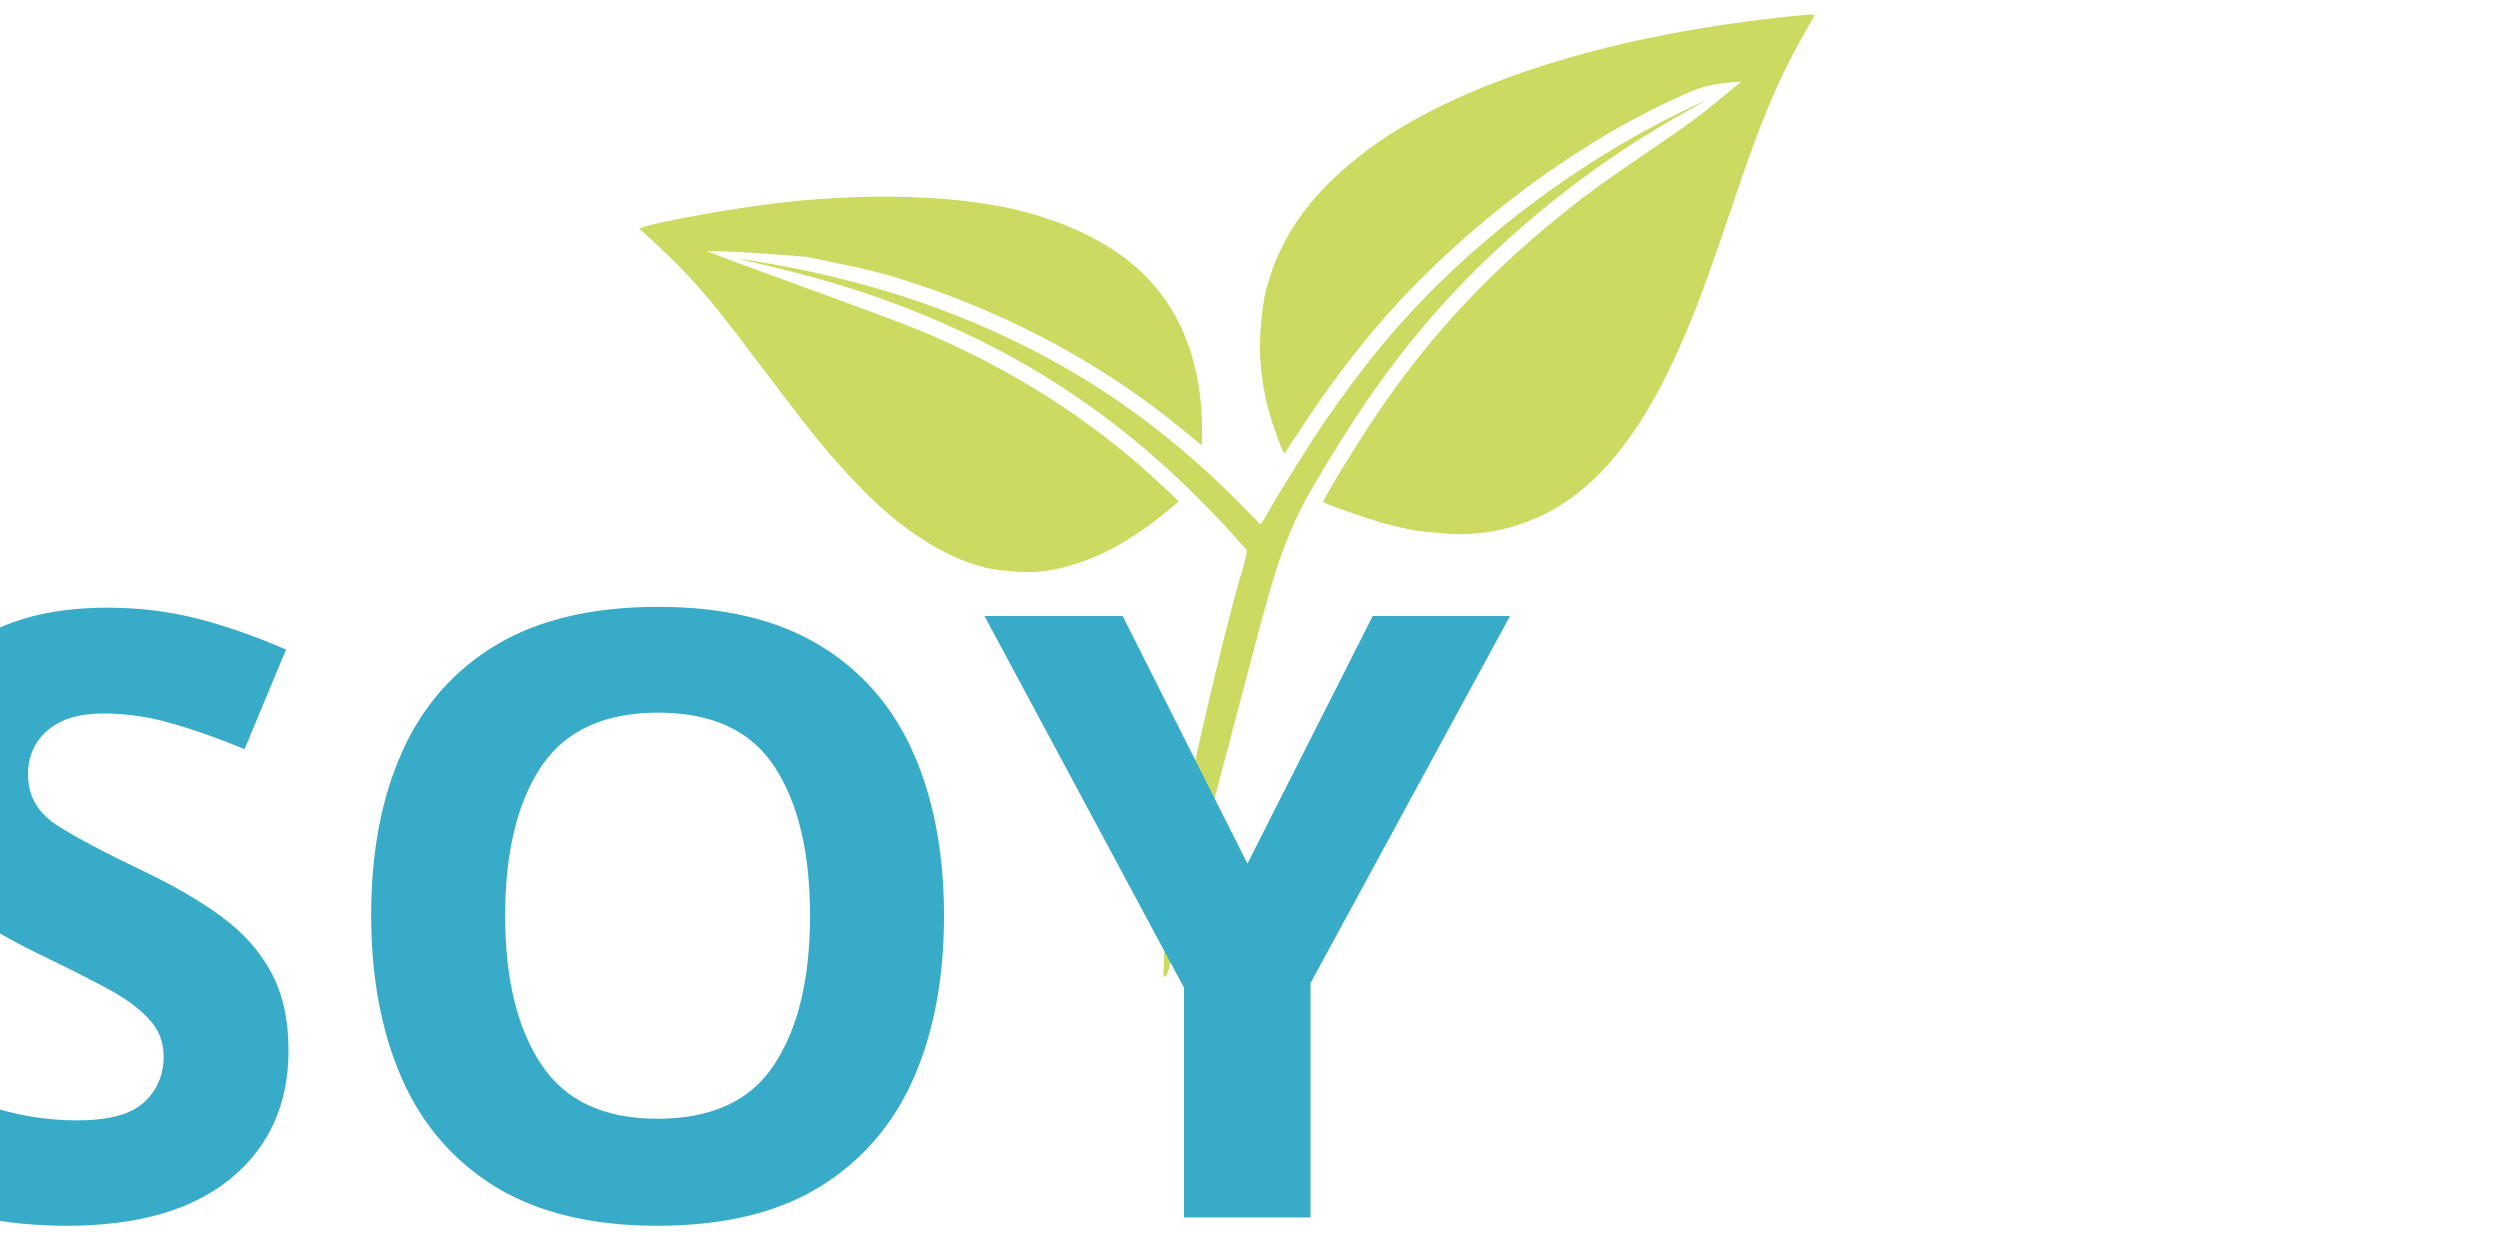
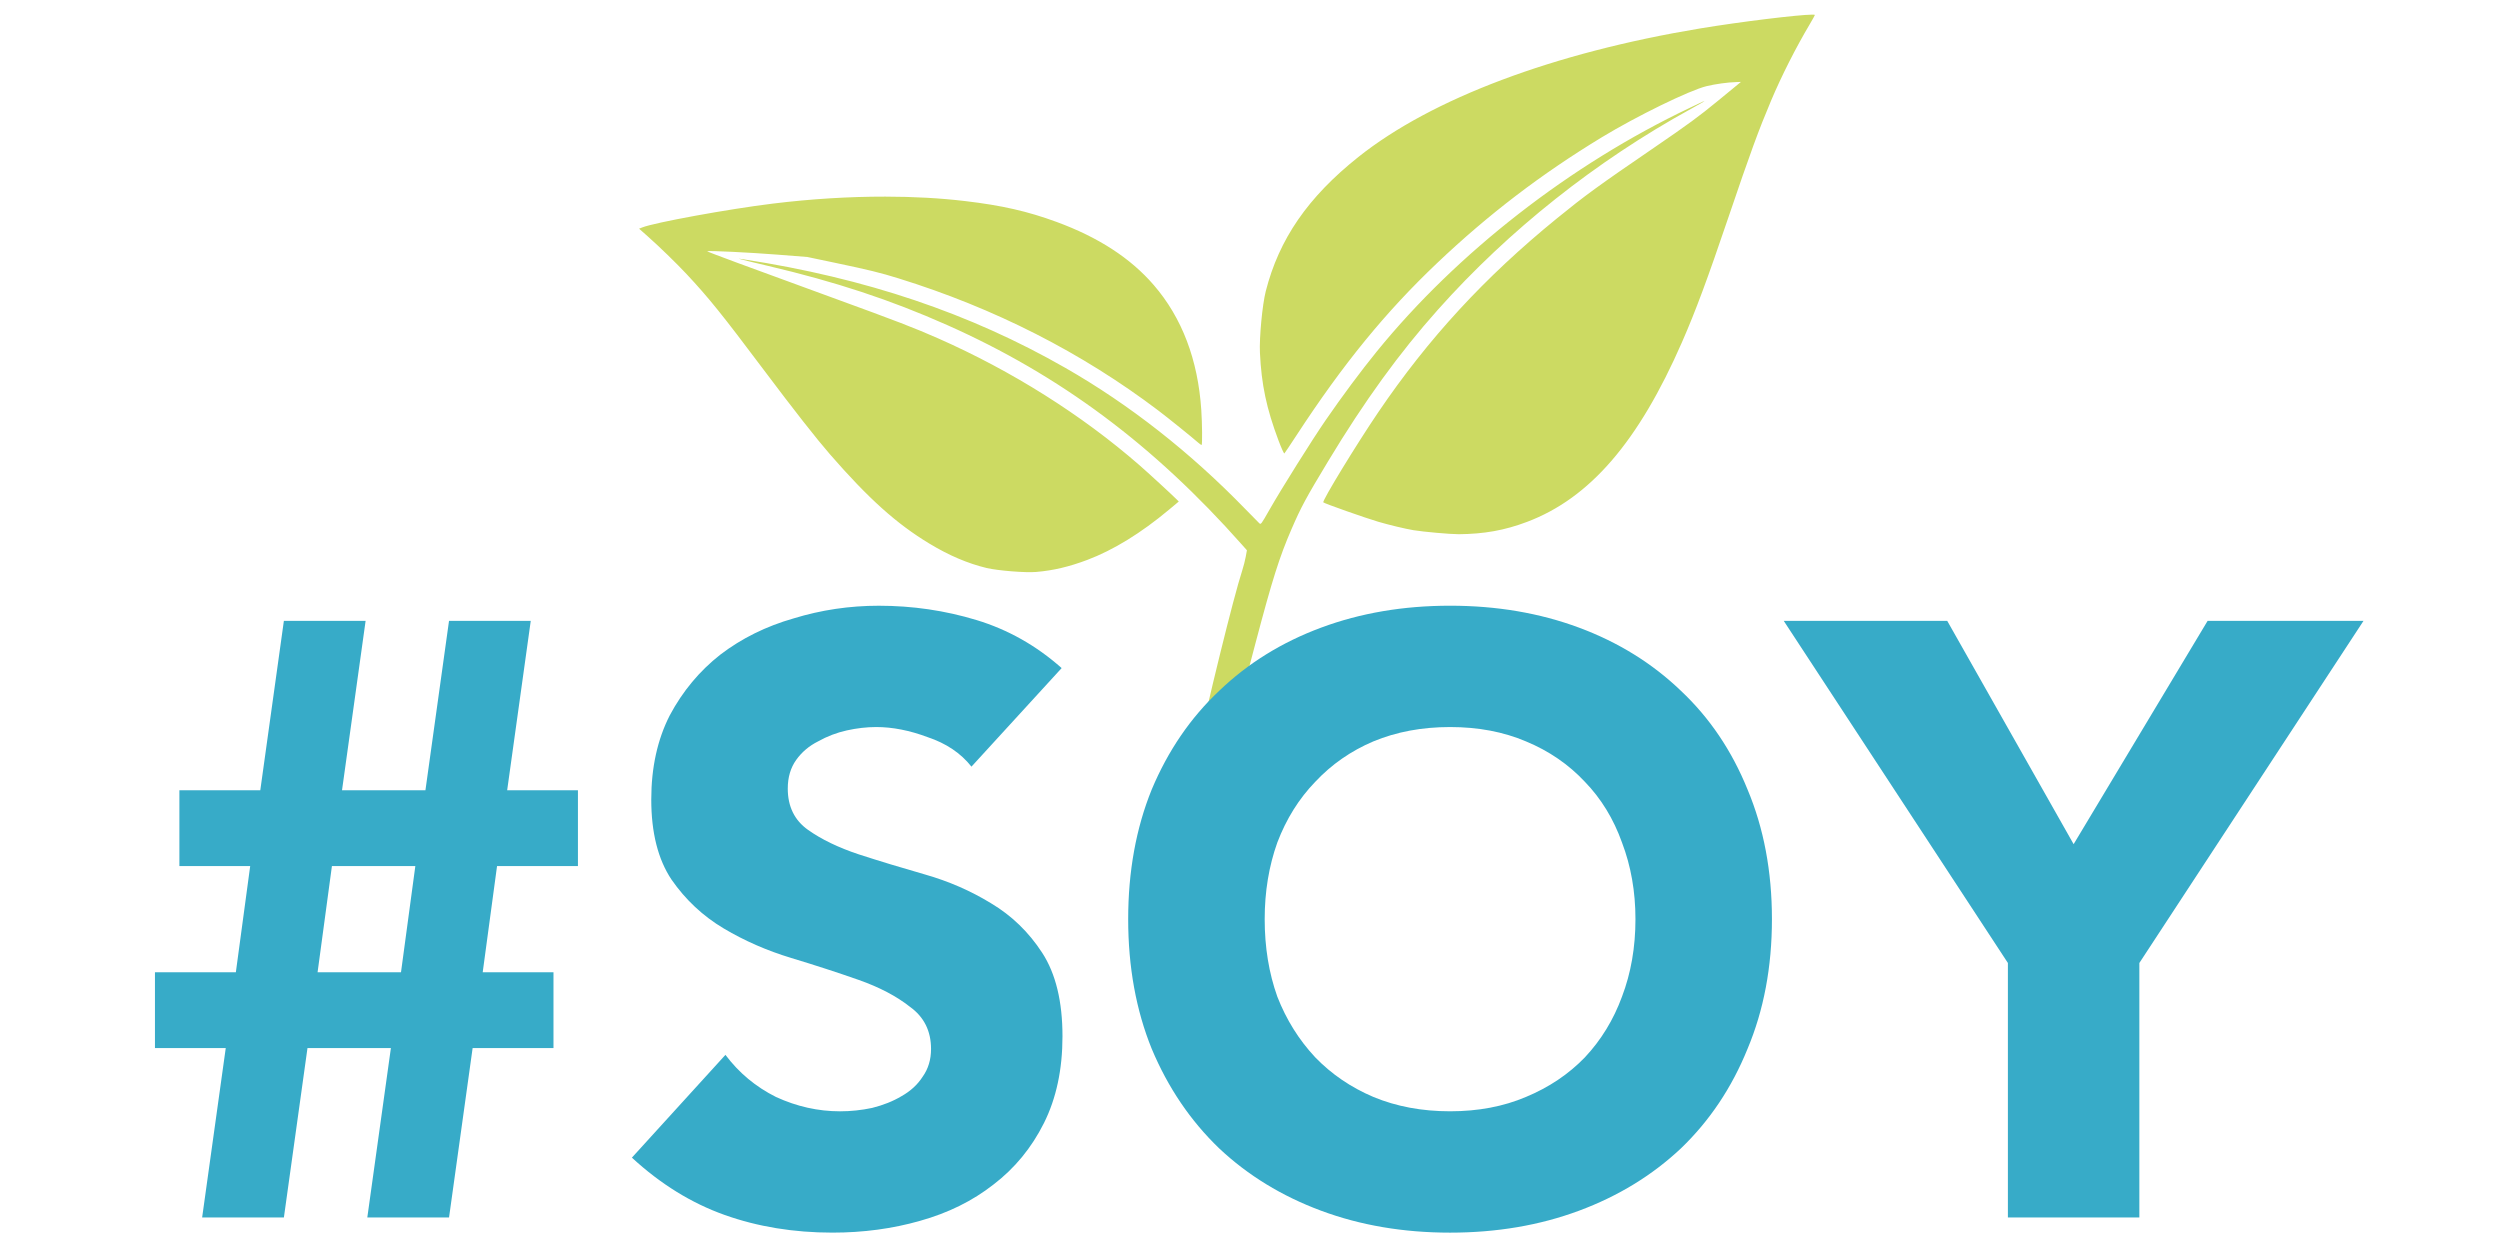
<svg xmlns="http://www.w3.org/2000/svg" width="120mm" height="60mm" viewBox="0 0 120 60" version="1.1" id="svg21557">
  <defs id="defs21554" />
  <g id="layer1">
-     <g id="g24347" transform="matrix(1.274311,0,0,1.274311,-0.6917657,-0.8672179)">
-       <path id="path22784" style="fill:#ccda62;fill-opacity:1;stroke-width:0.032" d="m 68.792,1.232 c -0.513,0.003 -2.682,0.266 -4.214,0.52 -5.522,0.917 -10.107,2.642 -12.869,4.841 -1.901,1.514 -2.989,3.092 -3.49,5.062 -0.129,0.507 -0.245,1.74 -0.218,2.312 0.056,1.202 0.246,2.098 0.699,3.302 0.107,0.284 0.206,0.505 0.222,0.491 0.015,-0.014 0.221,-0.32 0.456,-0.681 1.754,-2.685 3.356,-4.648 5.301,-6.493 1.931,-1.832 3.919,-3.349 6.203,-4.737 1.315,-0.798 3.296,-1.766 3.938,-1.923 0.335,-0.082 0.806,-0.147 1.12,-0.155 l 0.179,-0.006 -0.862,0.708 c -0.726,0.597 -1.105,0.876 -2.421,1.775 -2.091,1.43 -2.584,1.789 -3.652,2.659 -2.718,2.214 -4.837,4.515 -6.731,7.305 -0.822,1.211 -2.116,3.334 -2.067,3.389 0.038,0.042 1.59,0.59 2.068,0.731 0.411,0.121 1.023,0.267 1.327,0.317 0.368,0.061 1.401,0.153 1.686,0.151 l -5.49e-4,0.002 c 0.98,-0.008 1.74,-0.144 2.588,-0.464 2.371,-0.893 4.202,-3.017 5.844,-6.777 0.519,-1.188 0.943,-2.33 1.752,-4.715 0.817,-2.409 1.131,-3.266 1.601,-4.377 0.395,-0.935 0.925,-1.983 1.455,-2.875 0.105,-0.176 0.192,-0.333 0.194,-0.349 0.001,-0.011 -0.038,-0.015 -0.112,-0.015 z m -4.046,3.251 c -0.001,-0.003 -0.025,0.007 -0.075,0.031 -0.047,0.022 -0.261,0.125 -0.475,0.227 -4.507,2.141 -8.764,5.455 -11.794,9.18 -0.6,0.738 -1.301,1.68 -1.933,2.599 -0.508,0.739 -1.655,2.567 -2.103,3.353 -0.327,0.573 -0.328,0.574 -0.392,0.513 -0.036,-0.033 -0.27,-0.271 -0.52,-0.529 -2.083,-2.146 -4.365,-3.936 -6.781,-5.32 -3.592,-2.057 -7.514,-3.379 -12.128,-4.09 -0.208,-0.032 -0.213,-0.031 -0.065,0.008 0.087,0.022 0.528,0.132 0.982,0.237 2.572,0.605 4.624,1.282 6.754,2.229 4.261,1.894 7.779,4.515 11.112,8.278 l 0.185,0.209 -0.045,0.245 c -0.024,0.135 -0.083,0.366 -0.131,0.513 -0.333,1.023 -1.285,4.889 -1.823,7.408 -0.643,3.006 -1.087,5.915 -1.138,7.449 -0.013,0.398 -0.009,0.445 0.043,0.45 0.046,0.007 0.074,-0.04 0.128,-0.206 v -6.02e-4 c 0.077,-0.235 1.128,-4.168 2.273,-8.507 0.406,-1.538 0.866,-3.281 1.022,-3.872 0.625,-2.369 0.896,-3.226 1.352,-4.278 0.363,-0.837 0.55,-1.183 1.379,-2.557 1.371,-2.271 2.678,-4.075 4.139,-5.713 2.667,-2.99 5.945,-5.591 9.529,-7.56 0.308,-0.169 0.509,-0.288 0.506,-0.296 z M 33.888,8.087 c -1.363,-0.001 -2.803,0.087 -4.236,0.263 -1.675,0.206 -4.455,0.713 -4.918,0.897 l -0.118,0.047 0.324,0.286 c 0.436,0.386 1.086,1.018 1.462,1.421 0.842,0.901 1.34,1.52 2.912,3.614 1.123,1.496 1.985,2.595 2.489,3.174 1.46,1.677 2.501,2.612 3.746,3.366 0.74,0.448 1.446,0.749 2.157,0.919 0.429,0.101 1.459,0.184 1.882,0.148 v -0.001 c 0.631,-0.054 1.224,-0.194 1.906,-0.451 0.984,-0.37 2.025,-1.009 3.081,-1.892 l 0.37,-0.309 -0.089,-0.089 c -0.198,-0.198 -1.064,-0.993 -1.4,-1.286 -2.171,-1.891 -4.797,-3.544 -7.578,-4.772 -0.88,-0.388 -1.553,-0.648 -3.955,-1.524 -3.275,-1.194 -4.76,-1.744 -4.744,-1.757 0.036,-0.029 1.603,0.046 2.631,0.127 l 1.142,0.09 1.033,0.217 c 1.289,0.271 1.714,0.375 2.407,0.59 3.607,1.118 6.899,2.793 9.779,4.974 0.381,0.288 1.26,0.996 1.5,1.208 0.065,0.057 0.126,0.098 0.135,0.09 0.028,-0.022 0.02,-0.811 -0.013,-1.315 C 45.667,14.228 45.064,12.646 44.002,11.416 43.128,10.405 41.921,9.621 40.343,9.04 39.248,8.638 38.286,8.419 36.887,8.253 35.961,8.143 34.948,8.088 33.888,8.087 Z" />
-       <text xml:space="preserve" style="font-weight:bold;font-size:31.739px;font-family:'Helvetica Neue';-inkscape-font-specification:'Helvetica Neue Bold';text-align:center;text-anchor:middle;fill:#37abc8;fill-opacity:1;stroke-width:16.453;stroke-linecap:round;stroke-linejoin:round;stroke-opacity:0.108;paint-order:fill markers stroke" x="46.943" y="46.539" id="text21782">
-         <tspan id="tspan21780" style="font-style:normal;font-variant:normal;font-weight:bold;font-stretch:normal;font-family:Avenir;-inkscape-font-specification:'Avenir Bold';fill:#37abc8;fill-opacity:1;stroke-width:16.453" x="46.943" y="46.539">#SOY</tspan>
-       </text>
+     <g id="g452">
+       <path id="path22784" style="fill:#ccda62;fill-opacity:1;stroke-width:0.041" d="m 86.971,0.703 c -0.653,0.004 -3.418,0.339 -5.37,0.663 -7.037,1.169 -12.88,3.367 -16.399,6.169 -2.422,1.929 -3.809,3.941 -4.447,6.45 -0.164,0.646 -0.312,2.217 -0.278,2.947 0.072,1.531 0.314,2.673 0.89,4.208 0.136,0.362 0.263,0.643 0.283,0.625 0.019,-0.018 0.281,-0.408 0.581,-0.868 2.235,-3.422 4.277,-5.923 6.755,-8.274 2.46,-2.335 4.994,-4.268 7.905,-6.036 1.676,-1.017 4.201,-2.25 5.019,-2.45 0.427,-0.104 1.027,-0.187 1.427,-0.197 l 0.228,-0.008 -1.098,0.902 c -0.926,0.761 -1.409,1.116 -3.085,2.263 -2.665,1.822 -3.293,2.28 -4.653,3.388 -3.463,2.821 -6.164,5.753 -8.577,9.309 -1.047,1.543 -2.697,4.249 -2.633,4.319 0.048,0.054 2.027,0.752 2.636,0.931 0.524,0.154 1.304,0.341 1.691,0.405 0.468,0.078 1.785,0.195 2.149,0.192 l -6.99e-4,0.002 c 1.248,-0.011 2.218,-0.184 3.298,-0.591 3.021,-1.138 5.354,-3.845 7.447,-8.636 0.661,-1.514 1.202,-2.97 2.233,-6.009 1.041,-3.069 1.442,-4.161 2.04,-5.577 0.504,-1.192 1.179,-2.526 1.854,-3.664 0.133,-0.225 0.245,-0.425 0.247,-0.445 0.001,-0.014 -0.049,-0.02 -0.142,-0.019 z M 81.816,4.846 c -0.002,-0.003 -0.032,0.009 -0.096,0.039 -0.059,0.029 -0.332,0.159 -0.606,0.289 -5.743,2.729 -11.168,6.951 -15.029,11.698 -0.765,0.941 -1.658,2.141 -2.464,3.312 -0.648,0.941 -2.109,3.272 -2.68,4.273 -0.416,0.73 -0.417,0.731 -0.5,0.654 -0.045,-0.042 -0.343,-0.346 -0.663,-0.674 -2.654,-2.735 -5.562,-5.016 -8.641,-6.779 -4.577,-2.621 -9.575,-4.306 -15.455,-5.212 -0.266,-0.041 -0.271,-0.04 -0.083,0.011 0.111,0.028 0.673,0.168 1.251,0.302 3.277,0.771 5.893,1.634 8.606,2.84 5.43,2.414 9.913,5.753 14.16,10.548 l 0.236,0.266 -0.057,0.313 c -0.031,0.172 -0.106,0.466 -0.167,0.653 -0.424,1.303 -1.637,6.23 -2.324,9.44 -0.819,3.83 -1.385,7.538 -1.45,9.493 -0.017,0.507 -0.011,0.567 0.055,0.573 0.058,0.009 0.094,-0.05 0.163,-0.262 v -7.67e-4 c 0.098,-0.299 1.438,-5.312 2.896,-10.84 0.517,-1.96 1.103,-4.181 1.302,-4.934 0.797,-3.018 1.142,-4.112 1.723,-5.451 0.462,-1.067 0.7,-1.507 1.758,-3.259 1.746,-2.893 3.412,-5.192 5.275,-7.28 3.399,-3.811 7.576,-7.125 12.143,-9.634 C 81.564,5.008 81.82,4.857 81.816,4.846 Z M 42.492,9.438 c -1.736,-0.002 -3.572,0.111 -5.398,0.335 -2.134,0.262 -5.678,0.909 -6.267,1.144 l -0.151,0.06 0.412,0.365 c 0.556,0.492 1.384,1.297 1.864,1.81 1.073,1.148 1.708,1.937 3.711,4.606 1.431,1.907 2.529,3.306 3.172,4.045 1.861,2.137 3.187,3.329 4.774,4.289 0.944,0.571 1.843,0.954 2.748,1.172 0.547,0.128 1.859,0.235 2.398,0.189 v -0.001 c 0.804,-0.069 1.56,-0.247 2.429,-0.574 1.254,-0.472 2.581,-1.286 3.926,-2.411 l 0.471,-0.394 -0.113,-0.113 c -0.252,-0.252 -1.356,-1.266 -1.784,-1.639 -2.766,-2.409 -6.113,-4.516 -9.657,-6.081 -1.121,-0.495 -1.979,-0.826 -5.04,-1.941 -4.173,-1.521 -6.065,-2.222 -6.045,-2.239 0.046,-0.038 2.042,0.058 3.353,0.161 l 1.455,0.114 1.316,0.276 c 1.643,0.345 2.185,0.478 3.067,0.752 4.597,1.425 8.792,3.559 12.462,6.339 0.485,0.367 1.605,1.27 1.912,1.54 0.083,0.073 0.16,0.124 0.172,0.115 0.036,-0.029 0.026,-1.034 -0.017,-1.676 -0.16,-2.414 -0.927,-4.43 -2.281,-5.998 C 54.267,12.392 52.728,11.392 50.718,10.653 49.322,10.14 48.097,9.861 46.314,9.65 45.134,9.51 43.843,9.439 42.492,9.438 Z" />
+       <path d="M 10.836,50.308 H 7.438 v -3.64 h 3.883 l 0.688,-5.096 H 8.611 v -3.64 h 3.883 l 1.132,-8.13 h 3.923 l -1.132,8.13 h 4.004 l 1.132,-8.13 h 3.923 l -1.132,8.13 h 3.397 v 3.64 h -3.883 l -0.688,5.096 h 3.397 V 50.308 H 22.686 l -1.132,8.13 H 17.631 L 18.763,50.308 h -4.004 l -1.132,8.13 H 9.703 Z m 9.1,-8.736 h -4.004 l -0.688,5.096 h 4.004 z" style="font-weight:bold;font-size:40.446px;font-family:Avenir;-inkscape-font-specification:'Avenir Bold';text-align:center;text-anchor:middle;fill:#37abc8;stroke-width:20.967;stroke-linecap:round;stroke-linejoin:round;stroke-opacity:0.108;paint-order:fill markers stroke" id="path434" />
+       <path d="m 46.63,36.799 q -0.768,-0.971 -2.103,-1.416 -1.294,-0.485 -2.467,-0.485 -0.688,0 -1.416,0.162 -0.728,0.162 -1.375,0.526 -0.647,0.324 -1.052,0.89 -0.404,0.566 -0.404,1.375 0,1.294 0.971,1.982 0.971,0.688 2.427,1.173 1.497,0.485 3.195,0.971 1.699,0.485 3.155,1.375 1.497,0.89 2.467,2.386 0.971,1.497 0.971,4.004 0,2.386 -0.89,4.166 -0.89,1.78 -2.427,2.953 -1.497,1.173 -3.519,1.739 -1.982,0.566 -4.206,0.566 -2.791,0 -5.177,-0.849 -2.386,-0.849 -4.449,-2.75 l 4.49,-4.934 q 0.971,1.294 2.427,2.022 1.497,0.688 3.074,0.688 0.768,0 1.537,-0.162 0.809,-0.202 1.416,-0.566 0.647,-0.364 1.011,-0.93 0.404,-0.566 0.404,-1.335 0,-1.294 -1.011,-2.022 -0.971,-0.768 -2.467,-1.294 -1.497,-0.526 -3.236,-1.052 -1.739,-0.526 -3.236,-1.416 -1.497,-0.89 -2.508,-2.346 -0.971,-1.456 -0.971,-3.842 0,-2.305 0.89,-4.045 0.93,-1.739 2.427,-2.912 1.537,-1.173 3.519,-1.739 1.982,-0.607 4.085,-0.607 2.427,0 4.692,0.688 2.265,0.688 4.085,2.305 z" style="font-weight:bold;font-size:40.446px;font-family:Avenir;-inkscape-font-specification:'Avenir Bold';text-align:center;text-anchor:middle;fill:#37abc8;stroke-width:20.967;stroke-linecap:round;stroke-linejoin:round;stroke-opacity:0.108;paint-order:fill markers stroke" id="path436" />
+       <path d="m 54.153,44.12 q 0,-3.438 1.132,-6.229 1.173,-2.791 3.236,-4.732 2.063,-1.982 4.894,-3.033 2.831,-1.052 6.188,-1.052 3.357,0 6.188,1.052 2.831,1.052 4.894,3.033 2.063,1.941 3.195,4.732 1.173,2.791 1.173,6.229 0,3.438 -1.173,6.229 -1.132,2.791 -3.195,4.773 -2.063,1.941 -4.894,2.993 -2.831,1.052 -6.188,1.052 -3.357,0 -6.188,-1.052 -2.831,-1.052 -4.894,-2.993 -2.063,-1.982 -3.236,-4.773 -1.132,-2.791 -1.132,-6.229 z m 6.552,0 q 0,2.022 0.607,3.721 0.647,1.658 1.82,2.912 1.173,1.213 2.791,1.901 1.658,0.688 3.681,0.688 2.022,0 3.64,-0.688 1.658,-0.688 2.831,-1.901 1.173,-1.254 1.78,-2.912 0.647,-1.699 0.647,-3.721 0,-1.982 -0.647,-3.681 -0.607,-1.699 -1.78,-2.912 -1.173,-1.254 -2.831,-1.941 -1.618,-0.688 -3.64,-0.688 -2.022,0 -3.681,0.688 -1.618,0.688 -2.791,1.941 -1.173,1.213 -1.82,2.912 -0.607,1.699 -0.607,3.681 z" style="font-weight:bold;font-size:40.446px;font-family:Avenir;-inkscape-font-specification:'Avenir Bold';text-align:center;text-anchor:middle;fill:#37abc8;stroke-width:20.967;stroke-linecap:round;stroke-linejoin:round;stroke-opacity:0.108;paint-order:fill markers stroke" id="path438" />
+       <path d="M 96.379,46.223 85.62,29.802 h 7.847 l 6.067,10.718 6.431,-10.718 h 7.483 l -10.759,16.421 v 12.215 h -6.31 z" style="font-weight:bold;font-size:40.446px;font-family:Avenir;-inkscape-font-specification:'Avenir Bold';text-align:center;text-anchor:middle;fill:#37abc8;stroke-width:20.967;stroke-linecap:round;stroke-linejoin:round;stroke-opacity:0.108;paint-order:fill markers stroke" id="path440" />
    </g>
  </g>
</svg>
